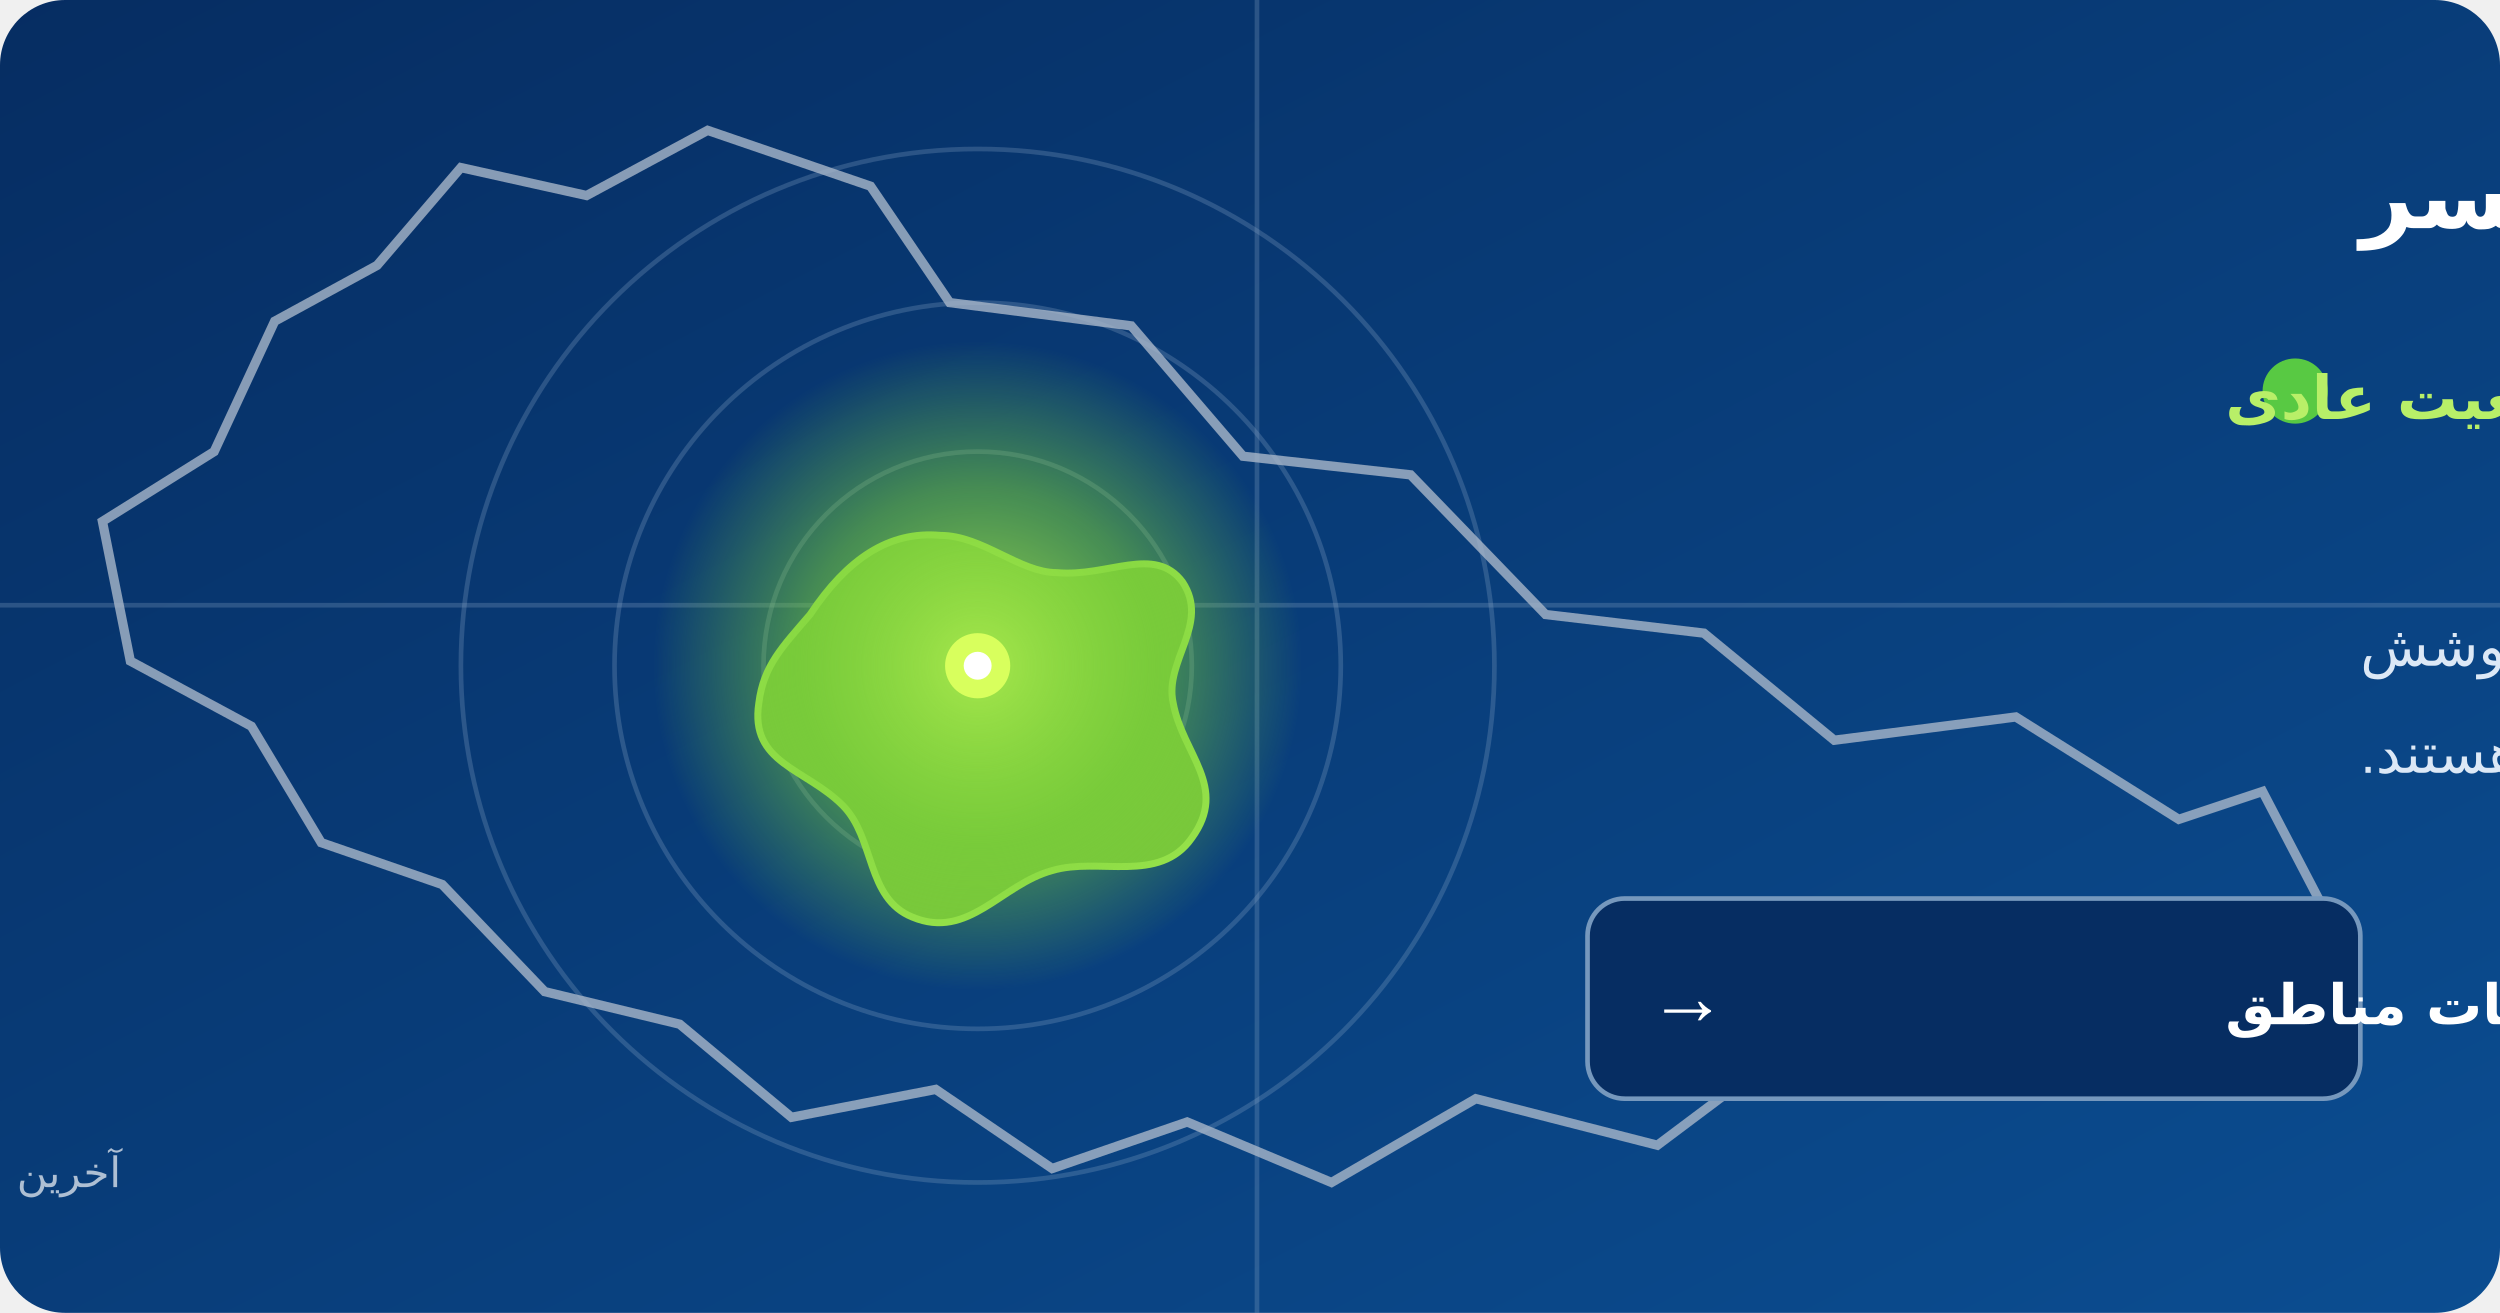
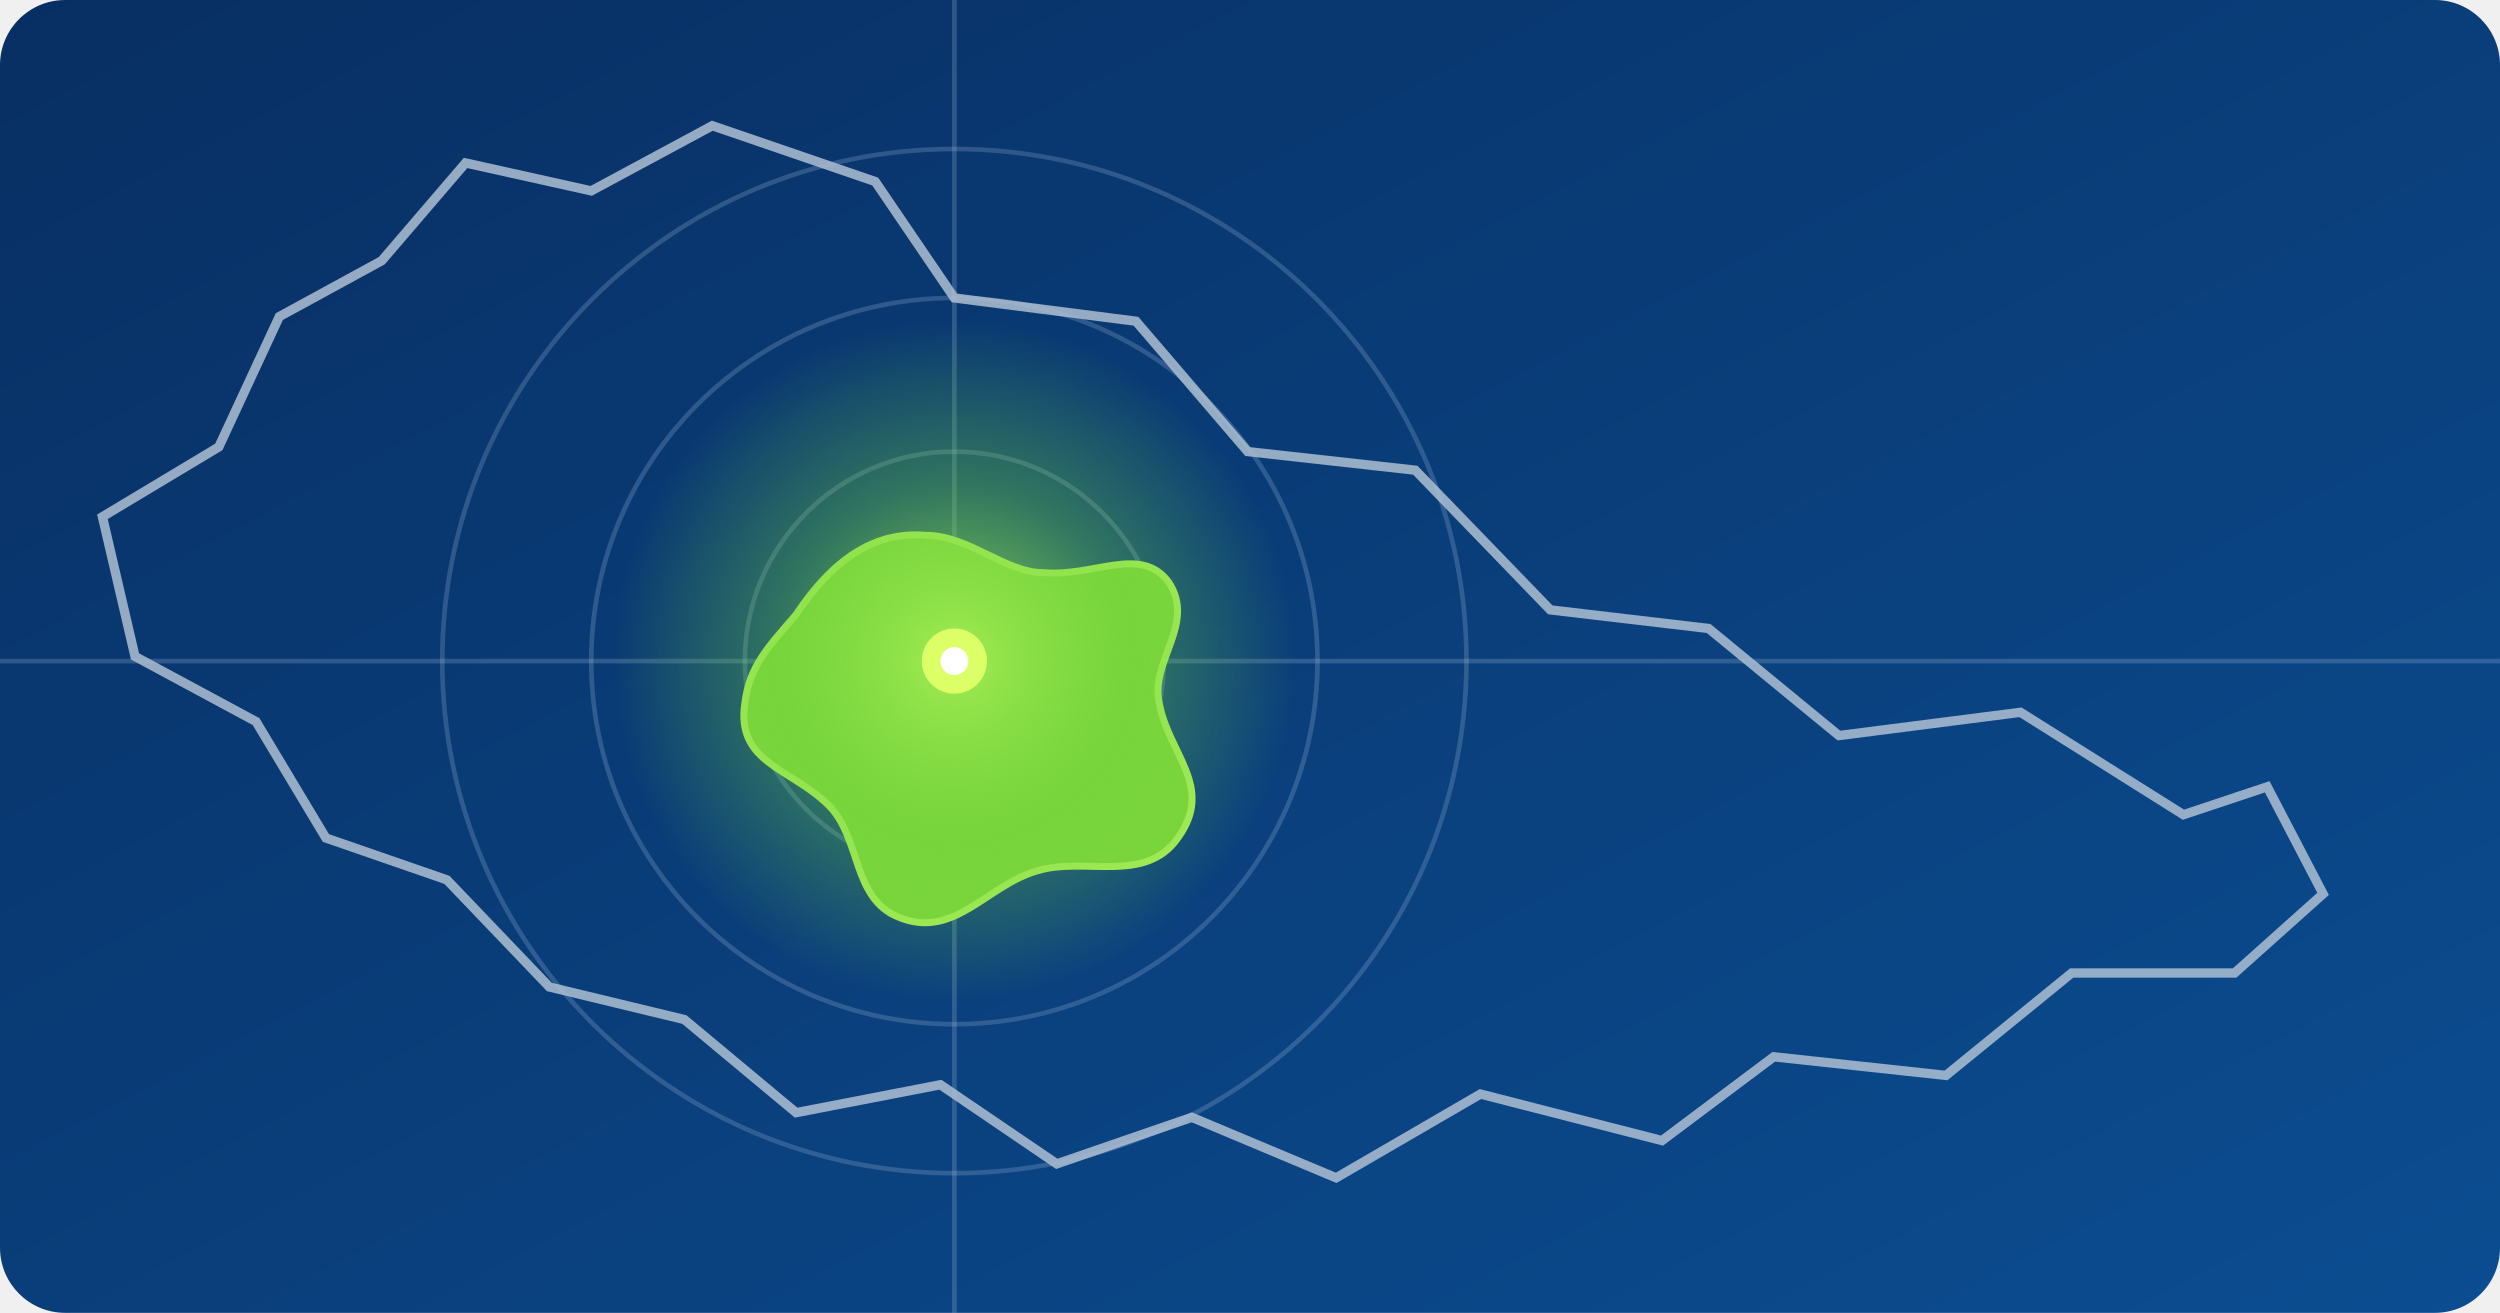
- <svg xmlns="http://www.w3.org/2000/svg" viewBox="0 0 537 282" role="img" aria-labelledby="title desc">
+ <svg xmlns="http://www.w3.org/2000/svg" viewBox="0 0 537 282" role="img" aria-labelledby="title desc" preserveAspectRatio="xMidYMid meet">
  <defs>
    <linearGradient id="bg" x1="0" y1="0" x2="1" y2="1">
-       <stop offset="0" stop-color="#062d62" />
+       <stop offset="0" stop-color="#082f63" />
      <stop offset="1" stop-color="#0b4d91" />
    </linearGradient>
    <radialGradient id="pulse">
-       <stop offset="0" stop-color="#a8e94d" stop-opacity=".95" />
-       <stop offset=".55" stop-color="#78cf39" stop-opacity=".55" />
-       <stop offset="1" stop-color="#78cf39" stop-opacity="0" />
+       <stop offset="0" stop-color="#a8ef55" stop-opacity=".9" />
+       <stop offset=".52" stop-color="#72d43d" stop-opacity=".38" />
+       <stop offset="1" stop-color="#72d43d" stop-opacity="0" />
    </radialGradient>
  </defs>
  <rect width="537" height="282" rx="14" fill="url(#bg)" />
-   <g fill="none" stroke="#88a4c4" stroke-opacity=".28" stroke-width="1">
-     <circle cx="210" cy="143" r="46" />
-     <circle cx="210" cy="143" r="78" />
-     <circle cx="210" cy="143" r="111" />
-     <path d="M0 130H537M270 0V282" />
+   <g fill="none" stroke="#a7c0dc" stroke-opacity=".24" stroke-width="1">
+     <circle cx="205" cy="142" r="45" />
+     <circle cx="205" cy="142" r="78" />
+     <circle cx="205" cy="142" r="110" />
+     <path d="M0 142H537M205 0V282" />
  </g>
-   <path d="M22 112l24-15 13-28 22-12 18-21 27 6 26-14 35 12 17 25 39 5 24 28 36 4 29 30 34 4 28 23 39-5 35 22 18-6 12 23-19 17-35 0-27 22-37-4-24 18-39-10-31 18-31-13-29 10-25-17-31 6-24-20-29-7-22-23-26-9-15-25-26-14z" stroke="#a8b6c9" stroke-width="2" fill="none" opacity=".8" />
-   <path d="M174 132c8-12 17-18 28-17 9 0 17 8 25 8 11 1 21-6 27 2 6 9-4 17-2 26 2 11 12 18 4 29-7 10-20 4-30 7-11 3-18 15-30 10-10-4-8-17-15-24-8-8-20-9-18-22 1-8 5-12 11-19z" fill="#79c63b" stroke="#9be54d" stroke-width="1.5" />
-   <circle cx="210" cy="143" r="70" fill="url(#pulse)" />
-   <circle cx="210" cy="143" r="7" fill="#d8ff5d" />
-   <circle cx="210" cy="143" r="3" fill="#fff" />
-   <text x="507" y="49" text-anchor="end" direction="rtl" font-family="Tahoma,Arial,sans-serif" font-size="20" font-weight="700" fill="#fff">وضعیت برق در رامسر</text>
-   <circle cx="493" cy="84" r="7" fill="#58c943" />
-   <text x="478" y="90" text-anchor="end" direction="rtl" font-family="Tahoma,Arial,sans-serif" font-size="13" font-weight="700" fill="#b8ef68">وضعیت عادی</text>
-   <text x="507" y="143" text-anchor="end" direction="rtl" font-family="Tahoma,Arial,sans-serif" font-size="12" fill="#dce8f6">همه مناطق تحت پوشش</text>
-   <text x="507" y="166" text-anchor="end" direction="rtl" font-family="Tahoma,Arial,sans-serif" font-size="12" fill="#dce8f6">دارای برق پایدار هستند.</text>
-   <rect x="341" y="193" width="166" height="43" rx="8" fill="#062d62" stroke="#7698bd" stroke-width="1" />
-   <text x="478" y="220" text-anchor="end" direction="rtl" font-family="Tahoma,Arial,sans-serif" font-size="12" font-weight="700" fill="#fff">مشاهده جزئیات مناطق</text>
-   <text x="354" y="220" font-family="Arial,sans-serif" font-size="17" fill="#fff">→</text>
-   <text x="26" y="255" direction="rtl" font-family="Tahoma,Arial,sans-serif" font-size="9" fill="#aebfd3">آخرین بروزرسانی: امروز - ۱۴:۳۰</text>
+   <path d="M22 111l25-15 13-28 22-12 18-21 27 6 26-14 35 12 17 25 39 5 24 28 36 4 29 30 34 4 28 23 39-5 35 22 18-6 12 23-19 17-35 0-27 22-37-4-24 18-39-10-31 18-31-13-29 10-25-17-31 6-24-20-29-7-22-23-26-9-15-25-26-14z" stroke="#aebfd2" stroke-width="2" fill="none" opacity=".85" />
+   <path d="M171 132c8-12 17-18 28-17 9 0 17 8 25 8 11 1 21-6 27 2 6 9-4 17-2 26 2 11 12 18 4 29-7 10-20 4-30 7-11 3-18 15-30 10-10-4-8-17-15-24-8-8-20-9-18-22 1-8 5-12 11-19z" fill="#7bd53b" stroke="#a5ed57" stroke-width="1.5" />
+   <circle cx="205" cy="142" r="73" fill="url(#pulse)" />
+   <circle cx="205" cy="142" r="7" fill="#dcff67" />
+   <circle cx="205" cy="142" r="3" fill="#fff" />
</svg>
